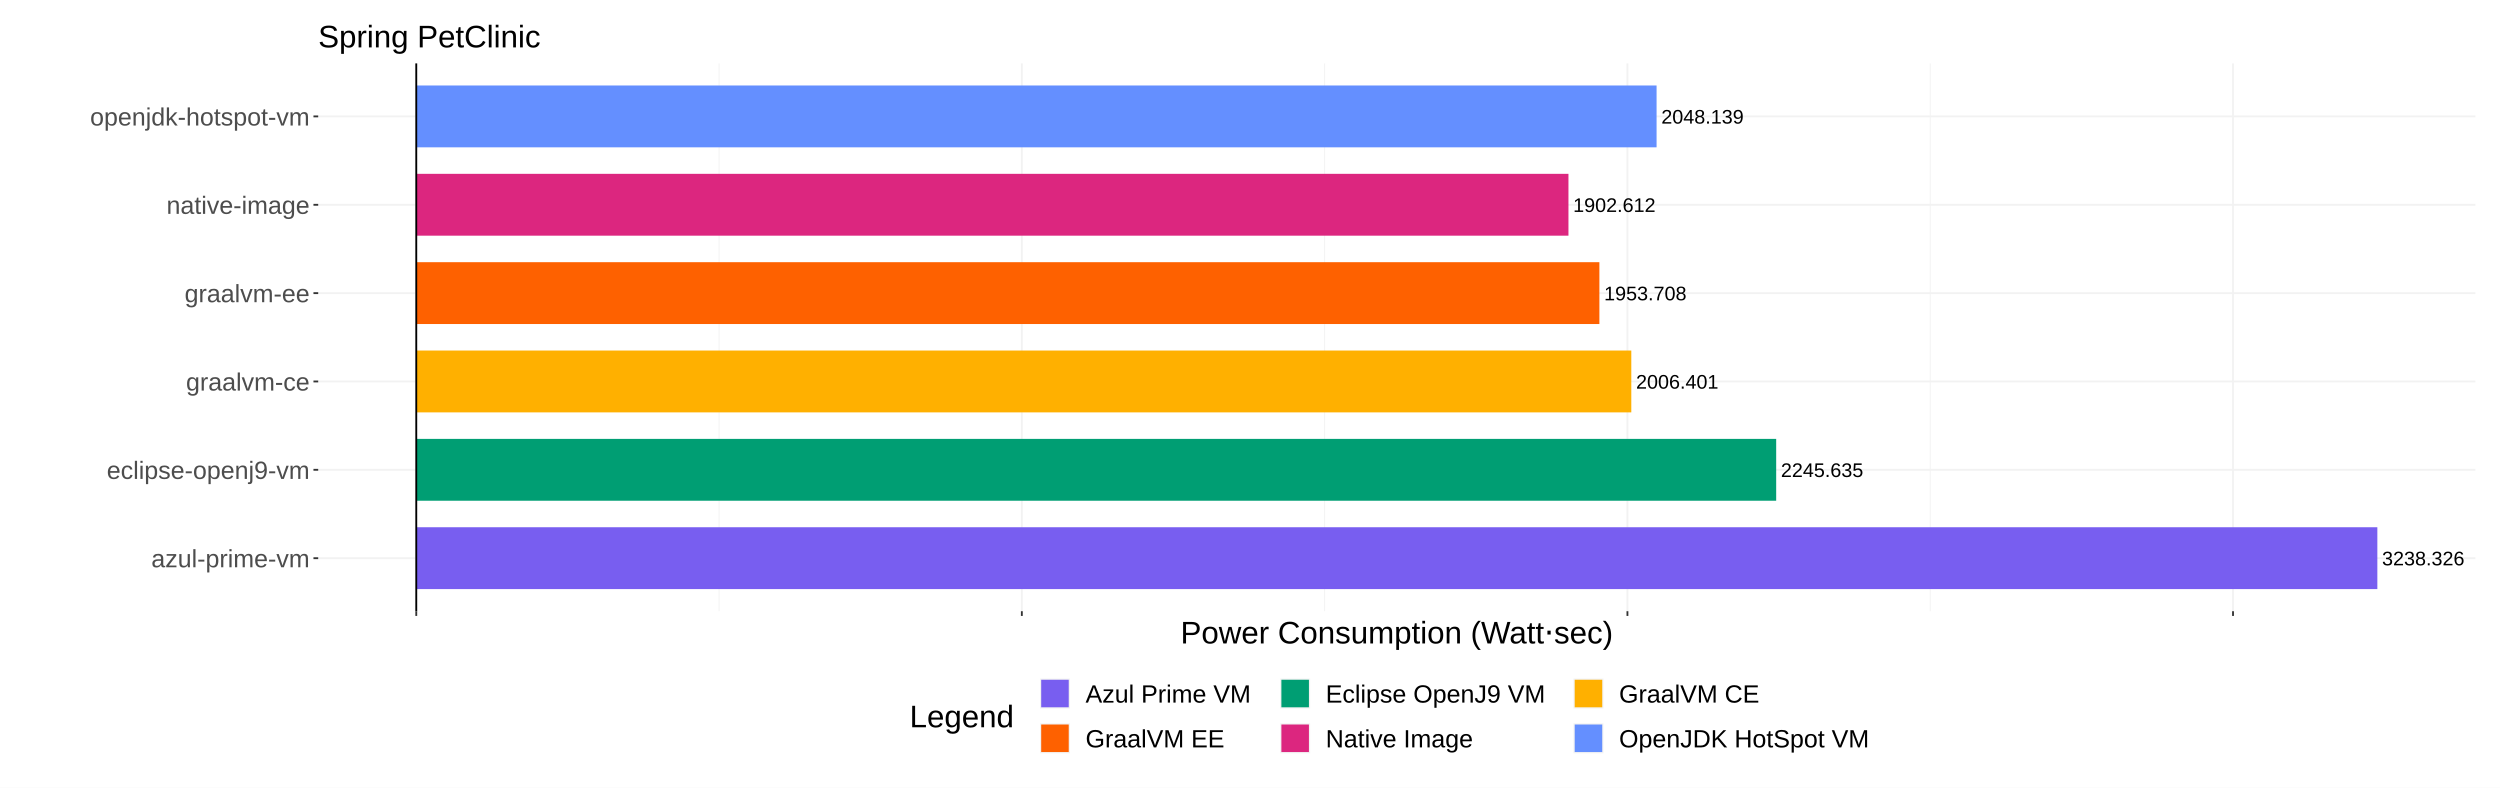
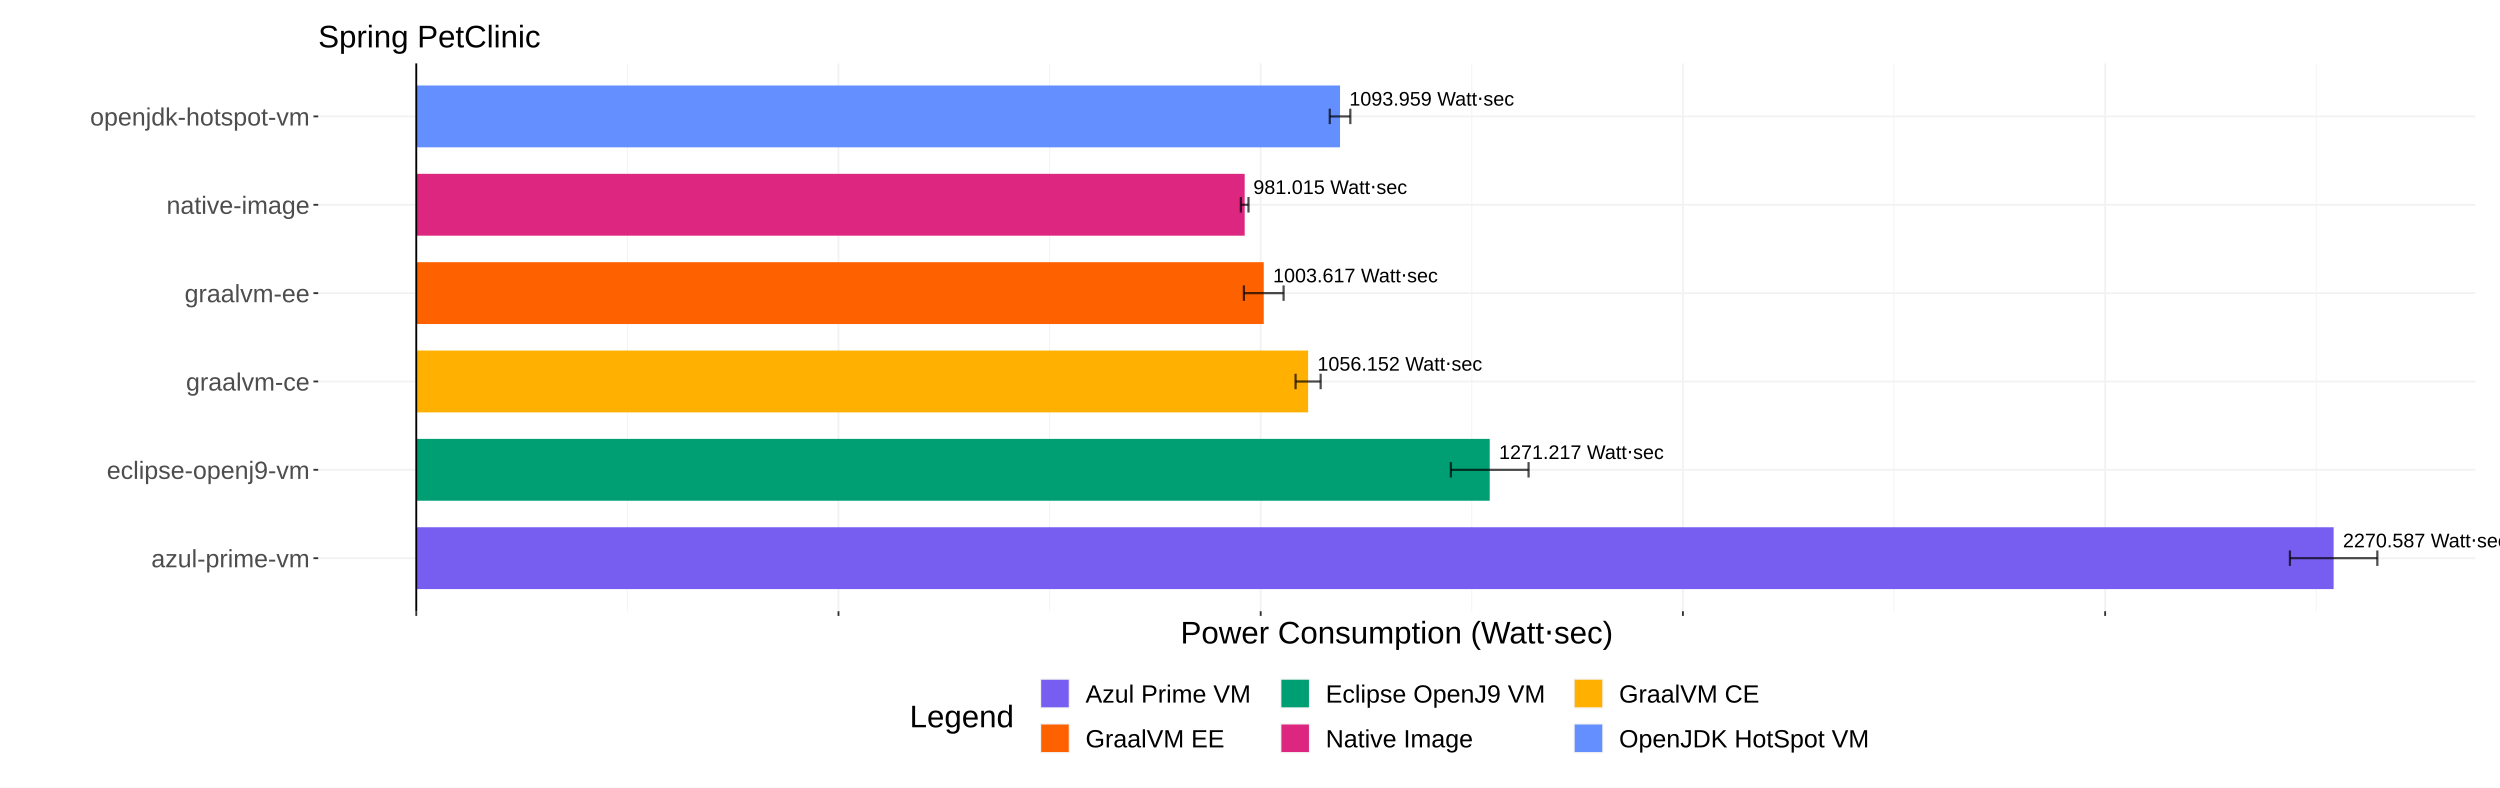
<svg xmlns="http://www.w3.org/2000/svg" class="svglite" width="1440.00pt" height="453.54pt" viewBox="0 0 1440.00 453.54">
  <defs>
    <style type="text/css">
    .svglite line, .svglite polyline, .svglite polygon, .svglite path, .svglite rect, .svglite circle {
      fill: none;
      stroke: #000000;
      stroke-linecap: round;
      stroke-linejoin: round;
      stroke-miterlimit: 10.00;
    }
    .svglite text {
      white-space: pre;
    }
  </style>
  </defs>
  <rect width="100%" height="100%" style="stroke: none; fill: #FFFFFF;" />
  <defs>
    <clipPath id="cpMC4wMHwxNDQwLjAwfDAuMDB8NDUzLjU0">
      <rect x="0.00" y="0.00" width="1440.00" height="453.54" />
    </clipPath>
  </defs>
  <g clip-path="url(#cpMC4wMHwxNDQwLjAwfDAuMDB8NDUzLjU0)">
    <rect x="0.00" y="0.00" width="1440.00" height="453.54" style="stroke-width: 1.07; stroke: #FFFFFF; fill: #FFFFFF;" />
    <rect x="183.29" y="36.52" width="1242.54" height="315.52" style="stroke-width: 1.07; stroke: none;" />
-     <polyline points="414.18,352.04 414.18,36.52 " style="stroke-width: 0.53; stroke: #F2F2F2; stroke-linecap: butt;" />
-     <polyline points="762.99,352.04 762.99,36.52 " style="stroke-width: 0.53; stroke: #F2F2F2; stroke-linecap: butt;" />
-     <polyline points="1111.81,352.04 1111.81,36.52 " style="stroke-width: 0.53; stroke: #F2F2F2; stroke-linecap: butt;" />
+     <polyline points="361.37,352.04 361.37,36.52 " style="stroke-width: 0.53; stroke: #F2F2F2; stroke-linecap: butt;" />
+     <polyline points="604.56,352.04 604.56,36.52 " style="stroke-width: 0.53; stroke: #F2F2F2; stroke-linecap: butt;" />
+     <polyline points="847.76,352.04 847.76,36.52 " style="stroke-width: 0.53; stroke: #F2F2F2; stroke-linecap: butt;" />
+     <polyline points="1090.96,352.04 1090.96,36.52 " style="stroke-width: 0.53; stroke: #F2F2F2; stroke-linecap: butt;" />
+     <polyline points="1334.16,352.04 1334.16,36.52 " style="stroke-width: 0.53; stroke: #F2F2F2; stroke-linecap: butt;" />
    <polyline points="183.29,321.51 1425.83,321.51 " style="stroke-width: 1.07; stroke: #F2F2F2; stroke-linecap: butt;" />
    <polyline points="183.29,270.62 1425.83,270.62 " style="stroke-width: 1.07; stroke: #F2F2F2; stroke-linecap: butt;" />
    <polyline points="183.29,219.73 1425.83,219.73 " style="stroke-width: 1.07; stroke: #F2F2F2; stroke-linecap: butt;" />
    <polyline points="183.29,168.84 1425.83,168.84 " style="stroke-width: 1.07; stroke: #F2F2F2; stroke-linecap: butt;" />
    <polyline points="183.29,117.95 1425.83,117.95 " style="stroke-width: 1.07; stroke: #F2F2F2; stroke-linecap: butt;" />
    <polyline points="183.29,67.06 1425.83,67.06 " style="stroke-width: 1.07; stroke: #F2F2F2; stroke-linecap: butt;" />
    <polyline points="239.77,352.04 239.77,36.52 " style="stroke-width: 1.07; stroke: #F2F2F2; stroke-linecap: butt;" />
-     <polyline points="588.58,352.04 588.58,36.52 " style="stroke-width: 1.07; stroke: #F2F2F2; stroke-linecap: butt;" />
-     <polyline points="937.40,352.04 937.40,36.52 " style="stroke-width: 1.07; stroke: #F2F2F2; stroke-linecap: butt;" />
-     <polyline points="1286.22,352.04 1286.22,36.52 " style="stroke-width: 1.07; stroke: #F2F2F2; stroke-linecap: butt;" />
-     <rect x="239.77" y="303.69" width="1129.58" height="35.62" style="stroke-width: 1.07; stroke: none; stroke-linecap: butt; stroke-linejoin: miter; fill: #785EF0;" />
-     <rect x="239.77" y="252.80" width="783.31" height="35.62" style="stroke-width: 1.07; stroke: none; stroke-linecap: butt; stroke-linejoin: miter; fill: #009E73;" />
-     <rect x="239.77" y="201.91" width="699.86" height="35.62" style="stroke-width: 1.07; stroke: none; stroke-linecap: butt; stroke-linejoin: miter; fill: #FFB000;" />
-     <rect x="239.77" y="151.02" width="681.48" height="35.62" style="stroke-width: 1.07; stroke: none; stroke-linecap: butt; stroke-linejoin: miter; fill: #FE6100;" />
-     <rect x="239.77" y="100.13" width="663.66" height="35.62" style="stroke-width: 1.07; stroke: none; stroke-linecap: butt; stroke-linejoin: miter; fill: #DC267F;" />
-     <rect x="239.77" y="49.24" width="714.42" height="35.62" style="stroke-width: 1.07; stroke: none; stroke-linecap: butt; stroke-linejoin: miter; fill: #648FFF;" />
-     <text x="1372.06" y="325.65" style="font-size: 11.38px; font-family: &quot;Liberation Sans&quot;;" textLength="54.27px" lengthAdjust="spacingAndGlyphs">3238.326</text>
-     <text x="1025.79" y="274.76" style="font-size: 11.38px; font-family: &quot;Liberation Sans&quot;;" textLength="54.27px" lengthAdjust="spacingAndGlyphs">2245.635</text>
-     <text x="942.35" y="223.87" style="font-size: 11.38px; font-family: &quot;Liberation Sans&quot;;" textLength="54.27px" lengthAdjust="spacingAndGlyphs">2006.401</text>
-     <text x="923.97" y="172.98" style="font-size: 11.38px; font-family: &quot;Liberation Sans&quot;;" textLength="54.27px" lengthAdjust="spacingAndGlyphs">1953.708</text>
-     <text x="906.14" y="122.09" style="font-size: 11.38px; font-family: &quot;Liberation Sans&quot;;" textLength="54.27px" lengthAdjust="spacingAndGlyphs">1902.612</text>
-     <text x="956.91" y="71.20" style="font-size: 11.38px; font-family: &quot;Liberation Sans&quot;;" textLength="54.27px" lengthAdjust="spacingAndGlyphs">2048.139</text>
+     <polyline points="482.97,352.04 482.97,36.52 " style="stroke-width: 1.07; stroke: #F2F2F2; stroke-linecap: butt;" />
+     <polyline points="726.16,352.04 726.16,36.52 " style="stroke-width: 1.07; stroke: #F2F2F2; stroke-linecap: butt;" />
+     <polyline points="969.36,352.04 969.36,36.52 " style="stroke-width: 1.07; stroke: #F2F2F2; stroke-linecap: butt;" />
+     <polyline points="1212.56,352.04 1212.56,36.52 " style="stroke-width: 1.07; stroke: #F2F2F2; stroke-linecap: butt;" />
+     <rect x="239.77" y="303.69" width="1104.40" height="35.62" style="stroke-width: 1.07; stroke: none; stroke-linecap: butt; stroke-linejoin: miter; fill: #785EF0;" />
+     <rect x="239.77" y="252.80" width="618.31" height="35.62" style="stroke-width: 1.07; stroke: none; stroke-linecap: butt; stroke-linejoin: miter; fill: #009E73;" />
+     <rect x="239.77" y="201.91" width="513.71" height="35.62" style="stroke-width: 1.07; stroke: none; stroke-linecap: butt; stroke-linejoin: miter; fill: #FFB000;" />
+     <rect x="239.77" y="151.02" width="488.15" height="35.62" style="stroke-width: 1.07; stroke: none; stroke-linecap: butt; stroke-linejoin: miter; fill: #FE6100;" />
+     <rect x="239.77" y="100.13" width="477.16" height="35.62" style="stroke-width: 1.07; stroke: none; stroke-linecap: butt; stroke-linejoin: miter; fill: #DC267F;" />
+     <rect x="239.77" y="49.24" width="532.09" height="35.62" style="stroke-width: 1.07; stroke: none; stroke-linecap: butt; stroke-linejoin: miter; fill: #648FFF;" />
+     <text x="1349.52" y="315.28" style="font-size: 11.38px; font-family: &quot;Liberation Sans&quot;;" textLength="107.09px" lengthAdjust="spacingAndGlyphs">2270.587 Watt⋅sec</text>
+     <text x="863.44" y="264.39" style="font-size: 11.38px; font-family: &quot;Liberation Sans&quot;;" textLength="107.09px" lengthAdjust="spacingAndGlyphs">1271.217 Watt⋅sec</text>
+     <text x="758.83" y="213.50" style="font-size: 11.38px; font-family: &quot;Liberation Sans&quot;;" textLength="107.09px" lengthAdjust="spacingAndGlyphs">1056.152 Watt⋅sec</text>
+     <text x="733.28" y="162.62" style="font-size: 11.38px; font-family: &quot;Liberation Sans&quot;;" textLength="107.09px" lengthAdjust="spacingAndGlyphs">1003.617 Watt⋅sec</text>
+     <text x="721.92" y="111.73" style="font-size: 11.38px; font-family: &quot;Liberation Sans&quot;;" textLength="99.86px" lengthAdjust="spacingAndGlyphs">981.015 Watt⋅sec</text>
+     <text x="777.22" y="60.84" style="font-size: 11.38px; font-family: &quot;Liberation Sans&quot;;" textLength="107.09px" lengthAdjust="spacingAndGlyphs">1093.959 Watt⋅sec</text>
+     <polyline points="1369.35,325.96 1369.35,317.05 " style="stroke-width: 1.28; stroke: #000000; stroke-opacity: 0.70; stroke-linecap: butt;" />
+     <polyline points="1369.35,321.51 1318.99,321.51 " style="stroke-width: 1.28; stroke: #000000; stroke-opacity: 0.70; stroke-linecap: butt;" />
+     <polyline points="1318.99,325.96 1318.99,317.05 " style="stroke-width: 1.28; stroke: #000000; stroke-opacity: 0.70; stroke-linecap: butt;" />
+     <polyline points="880.46,275.07 880.46,266.16 " style="stroke-width: 1.28; stroke: #000000; stroke-opacity: 0.70; stroke-linecap: butt;" />
+     <polyline points="880.46,270.62 835.70,270.62 " style="stroke-width: 1.28; stroke: #000000; stroke-opacity: 0.70; stroke-linecap: butt;" />
+     <polyline points="835.70,275.07 835.70,266.16 " style="stroke-width: 1.28; stroke: #000000; stroke-opacity: 0.70; stroke-linecap: butt;" />
+     <polyline points="760.70,224.18 760.70,215.27 " style="stroke-width: 1.28; stroke: #000000; stroke-opacity: 0.70; stroke-linecap: butt;" />
+     <polyline points="760.70,219.73 746.25,219.73 " style="stroke-width: 1.28; stroke: #000000; stroke-opacity: 0.70; stroke-linecap: butt;" />
+     <polyline points="746.25,224.18 746.25,215.27 " style="stroke-width: 1.28; stroke: #000000; stroke-opacity: 0.70; stroke-linecap: butt;" />
+     <polyline points="739.35,173.29 739.35,164.38 " style="stroke-width: 1.28; stroke: #000000; stroke-opacity: 0.70; stroke-linecap: butt;" />
+     <polyline points="739.35,168.84 716.49,168.84 " style="stroke-width: 1.28; stroke: #000000; stroke-opacity: 0.70; stroke-linecap: butt;" />
+     <polyline points="716.49,173.29 716.49,164.38 " style="stroke-width: 1.28; stroke: #000000; stroke-opacity: 0.70; stroke-linecap: butt;" />
+     <polyline points="719.13,122.40 719.13,113.49 " style="stroke-width: 1.28; stroke: #000000; stroke-opacity: 0.70; stroke-linecap: butt;" />
+     <polyline points="719.13,117.95 714.73,117.95 " style="stroke-width: 1.28; stroke: #000000; stroke-opacity: 0.70; stroke-linecap: butt;" />
+     <polyline points="714.73,122.40 714.73,113.49 " style="stroke-width: 1.28; stroke: #000000; stroke-opacity: 0.70; stroke-linecap: butt;" />
+     <polyline points="777.79,71.51 777.79,62.60 " style="stroke-width: 1.28; stroke: #000000; stroke-opacity: 0.70; stroke-linecap: butt;" />
+     <polyline points="777.79,67.06 765.94,67.06 " style="stroke-width: 1.28; stroke: #000000; stroke-opacity: 0.70; stroke-linecap: butt;" />
+     <polyline points="765.94,71.51 765.94,62.60 " style="stroke-width: 1.28; stroke: #000000; stroke-opacity: 0.70; stroke-linecap: butt;" />
    <line x1="239.77" y1="352.04" x2="239.77" y2="36.52" style="stroke-width: 1.07; stroke-linecap: butt;" />
    <text x="178.36" y="326.75" text-anchor="end" style="font-size: 14.40px;fill: #4D4D4D; font-family: &quot;Liberation Sans&quot;;" textLength="103.95px" lengthAdjust="spacingAndGlyphs">azul-prime-vm</text>
    <text x="178.36" y="275.86" text-anchor="end" style="font-size: 14.40px;fill: #4D4D4D; font-family: &quot;Liberation Sans&quot;;" textLength="132.12px" lengthAdjust="spacingAndGlyphs">eclipse-openj9-vm</text>
    <text x="178.36" y="224.97" text-anchor="end" style="font-size: 14.40px;fill: #4D4D4D; font-family: &quot;Liberation Sans&quot;;" textLength="81.19px" lengthAdjust="spacingAndGlyphs">graalvm-ce</text>
    <text x="178.36" y="174.08" text-anchor="end" style="font-size: 14.40px;fill: #4D4D4D; font-family: &quot;Liberation Sans&quot;;" textLength="82.13px" lengthAdjust="spacingAndGlyphs">graalvm-ee</text>
    <text x="178.36" y="123.19" text-anchor="end" style="font-size: 14.40px;fill: #4D4D4D; font-family: &quot;Liberation Sans&quot;;" textLength="94.98px" lengthAdjust="spacingAndGlyphs">native-image</text>
    <text x="178.36" y="72.30" text-anchor="end" style="font-size: 14.40px;fill: #4D4D4D; font-family: &quot;Liberation Sans&quot;;" textLength="144.58px" lengthAdjust="spacingAndGlyphs">openjdk-hotspot-vm</text>
    <polyline points="180.55,321.51 183.29,321.51 " style="stroke-width: 1.07; stroke: #333333; stroke-linecap: butt;" />
    <polyline points="180.55,270.62 183.29,270.62 " style="stroke-width: 1.07; stroke: #333333; stroke-linecap: butt;" />
    <polyline points="180.55,219.73 183.29,219.73 " style="stroke-width: 1.07; stroke: #333333; stroke-linecap: butt;" />
    <polyline points="180.55,168.84 183.29,168.84 " style="stroke-width: 1.07; stroke: #333333; stroke-linecap: butt;" />
    <polyline points="180.55,117.95 183.29,117.95 " style="stroke-width: 1.07; stroke: #333333; stroke-linecap: butt;" />
    <polyline points="180.55,67.06 183.29,67.06 " style="stroke-width: 1.07; stroke: #333333; stroke-linecap: butt;" />
    <polyline points="239.77,354.78 239.77,352.04 " style="stroke-width: 1.07; stroke: #333333; stroke-linecap: butt;" />
-     <polyline points="588.58,354.78 588.58,352.04 " style="stroke-width: 1.07; stroke: #333333; stroke-linecap: butt;" />
-     <polyline points="937.40,354.78 937.40,352.04 " style="stroke-width: 1.07; stroke: #333333; stroke-linecap: butt;" />
-     <polyline points="1286.22,354.78 1286.22,352.04 " style="stroke-width: 1.07; stroke: #333333; stroke-linecap: butt;" />
+     <polyline points="482.97,354.78 482.97,352.04 " style="stroke-width: 1.07; stroke: #333333; stroke-linecap: butt;" />
+     <polyline points="726.16,354.78 726.16,352.04 " style="stroke-width: 1.07; stroke: #333333; stroke-linecap: butt;" />
+     <polyline points="969.36,354.78 969.36,352.04 " style="stroke-width: 1.07; stroke: #333333; stroke-linecap: butt;" />
+     <polyline points="1212.56,354.78 1212.56,352.04 " style="stroke-width: 1.07; stroke: #333333; stroke-linecap: butt;" />
    <text x="804.56" y="370.64" text-anchor="middle" style="font-size: 18.00px; font-family: &quot;Liberation Sans&quot;;" textLength="276.99px" lengthAdjust="spacingAndGlyphs">Power Consumption (Watt⋅sec)</text>
    <rect x="518.46" y="385.35" width="572.20" height="54.02" style="stroke-width: 1.07; stroke: none; fill: #FFFFFF;" />
    <text x="523.94" y="418.92" style="font-size: 18.00px; font-family: &quot;Liberation Sans&quot;;" textLength="66.12px" lengthAdjust="spacingAndGlyphs">Legend</text>
    <rect x="599.02" y="390.83" width="17.28" height="17.28" style="stroke-width: 1.07; stroke: none; fill: #F2F2F2;" />
    <rect x="599.73" y="391.54" width="15.86" height="15.86" style="stroke-width: 1.07; stroke: none; stroke-linecap: butt; stroke-linejoin: miter; fill: #785EF0;" />
    <rect x="737.37" y="390.83" width="17.28" height="17.28" style="stroke-width: 1.07; stroke: none; fill: #F2F2F2;" />
    <rect x="738.08" y="391.54" width="15.86" height="15.86" style="stroke-width: 1.07; stroke: none; stroke-linecap: butt; stroke-linejoin: miter; fill: #009E73;" />
    <rect x="906.32" y="390.83" width="17.28" height="17.28" style="stroke-width: 1.07; stroke: none; fill: #F2F2F2;" />
    <rect x="907.03" y="391.54" width="15.86" height="15.86" style="stroke-width: 1.07; stroke: none; stroke-linecap: butt; stroke-linejoin: miter; fill: #FFB000;" />
    <rect x="599.02" y="416.61" width="17.28" height="17.28" style="stroke-width: 1.07; stroke: none; fill: #F2F2F2;" />
    <rect x="599.73" y="417.32" width="15.86" height="15.86" style="stroke-width: 1.07; stroke: none; stroke-linecap: butt; stroke-linejoin: miter; fill: #FE6100;" />
    <rect x="737.37" y="416.61" width="17.28" height="17.28" style="stroke-width: 1.07; stroke: none; fill: #F2F2F2;" />
    <rect x="738.08" y="417.32" width="15.86" height="15.86" style="stroke-width: 1.07; stroke: none; stroke-linecap: butt; stroke-linejoin: miter; fill: #DC267F;" />
    <rect x="906.32" y="416.61" width="17.28" height="17.28" style="stroke-width: 1.07; stroke: none; fill: #F2F2F2;" />
    <rect x="907.03" y="417.32" width="15.86" height="15.86" style="stroke-width: 1.07; stroke: none; stroke-linecap: butt; stroke-linejoin: miter; fill: #648FFF;" />
    <text x="625.27" y="404.71" style="font-size: 14.40px; font-family: &quot;Liberation Sans&quot;;" textLength="103.13px" lengthAdjust="spacingAndGlyphs">Azul Prime VM</text>
    <text x="763.61" y="404.71" style="font-size: 14.40px; font-family: &quot;Liberation Sans&quot;;" textLength="133.74px" lengthAdjust="spacingAndGlyphs">Eclipse OpenJ9 VM</text>
    <text x="932.57" y="404.71" style="font-size: 14.40px; font-family: &quot;Liberation Sans&quot;;" textLength="84.69px" lengthAdjust="spacingAndGlyphs">GraalVM CE</text>
    <text x="625.27" y="430.50" style="font-size: 14.40px; font-family: &quot;Liberation Sans&quot;;" textLength="83.73px" lengthAdjust="spacingAndGlyphs">GraalVM EE</text>
    <text x="763.61" y="430.50" style="font-size: 14.40px; font-family: &quot;Liberation Sans&quot;;" textLength="96.25px" lengthAdjust="spacingAndGlyphs">Native Image</text>
    <text x="932.57" y="430.50" style="font-size: 14.40px; font-family: &quot;Liberation Sans&quot;;" textLength="152.61px" lengthAdjust="spacingAndGlyphs">OpenJDK HotSpot VM</text>
    <text x="183.29" y="27.30" style="font-size: 18.00px; font-family: &quot;Liberation Sans&quot;;" textLength="141.05px" lengthAdjust="spacingAndGlyphs">Spring PetClinic</text>
  </g>
</svg>
